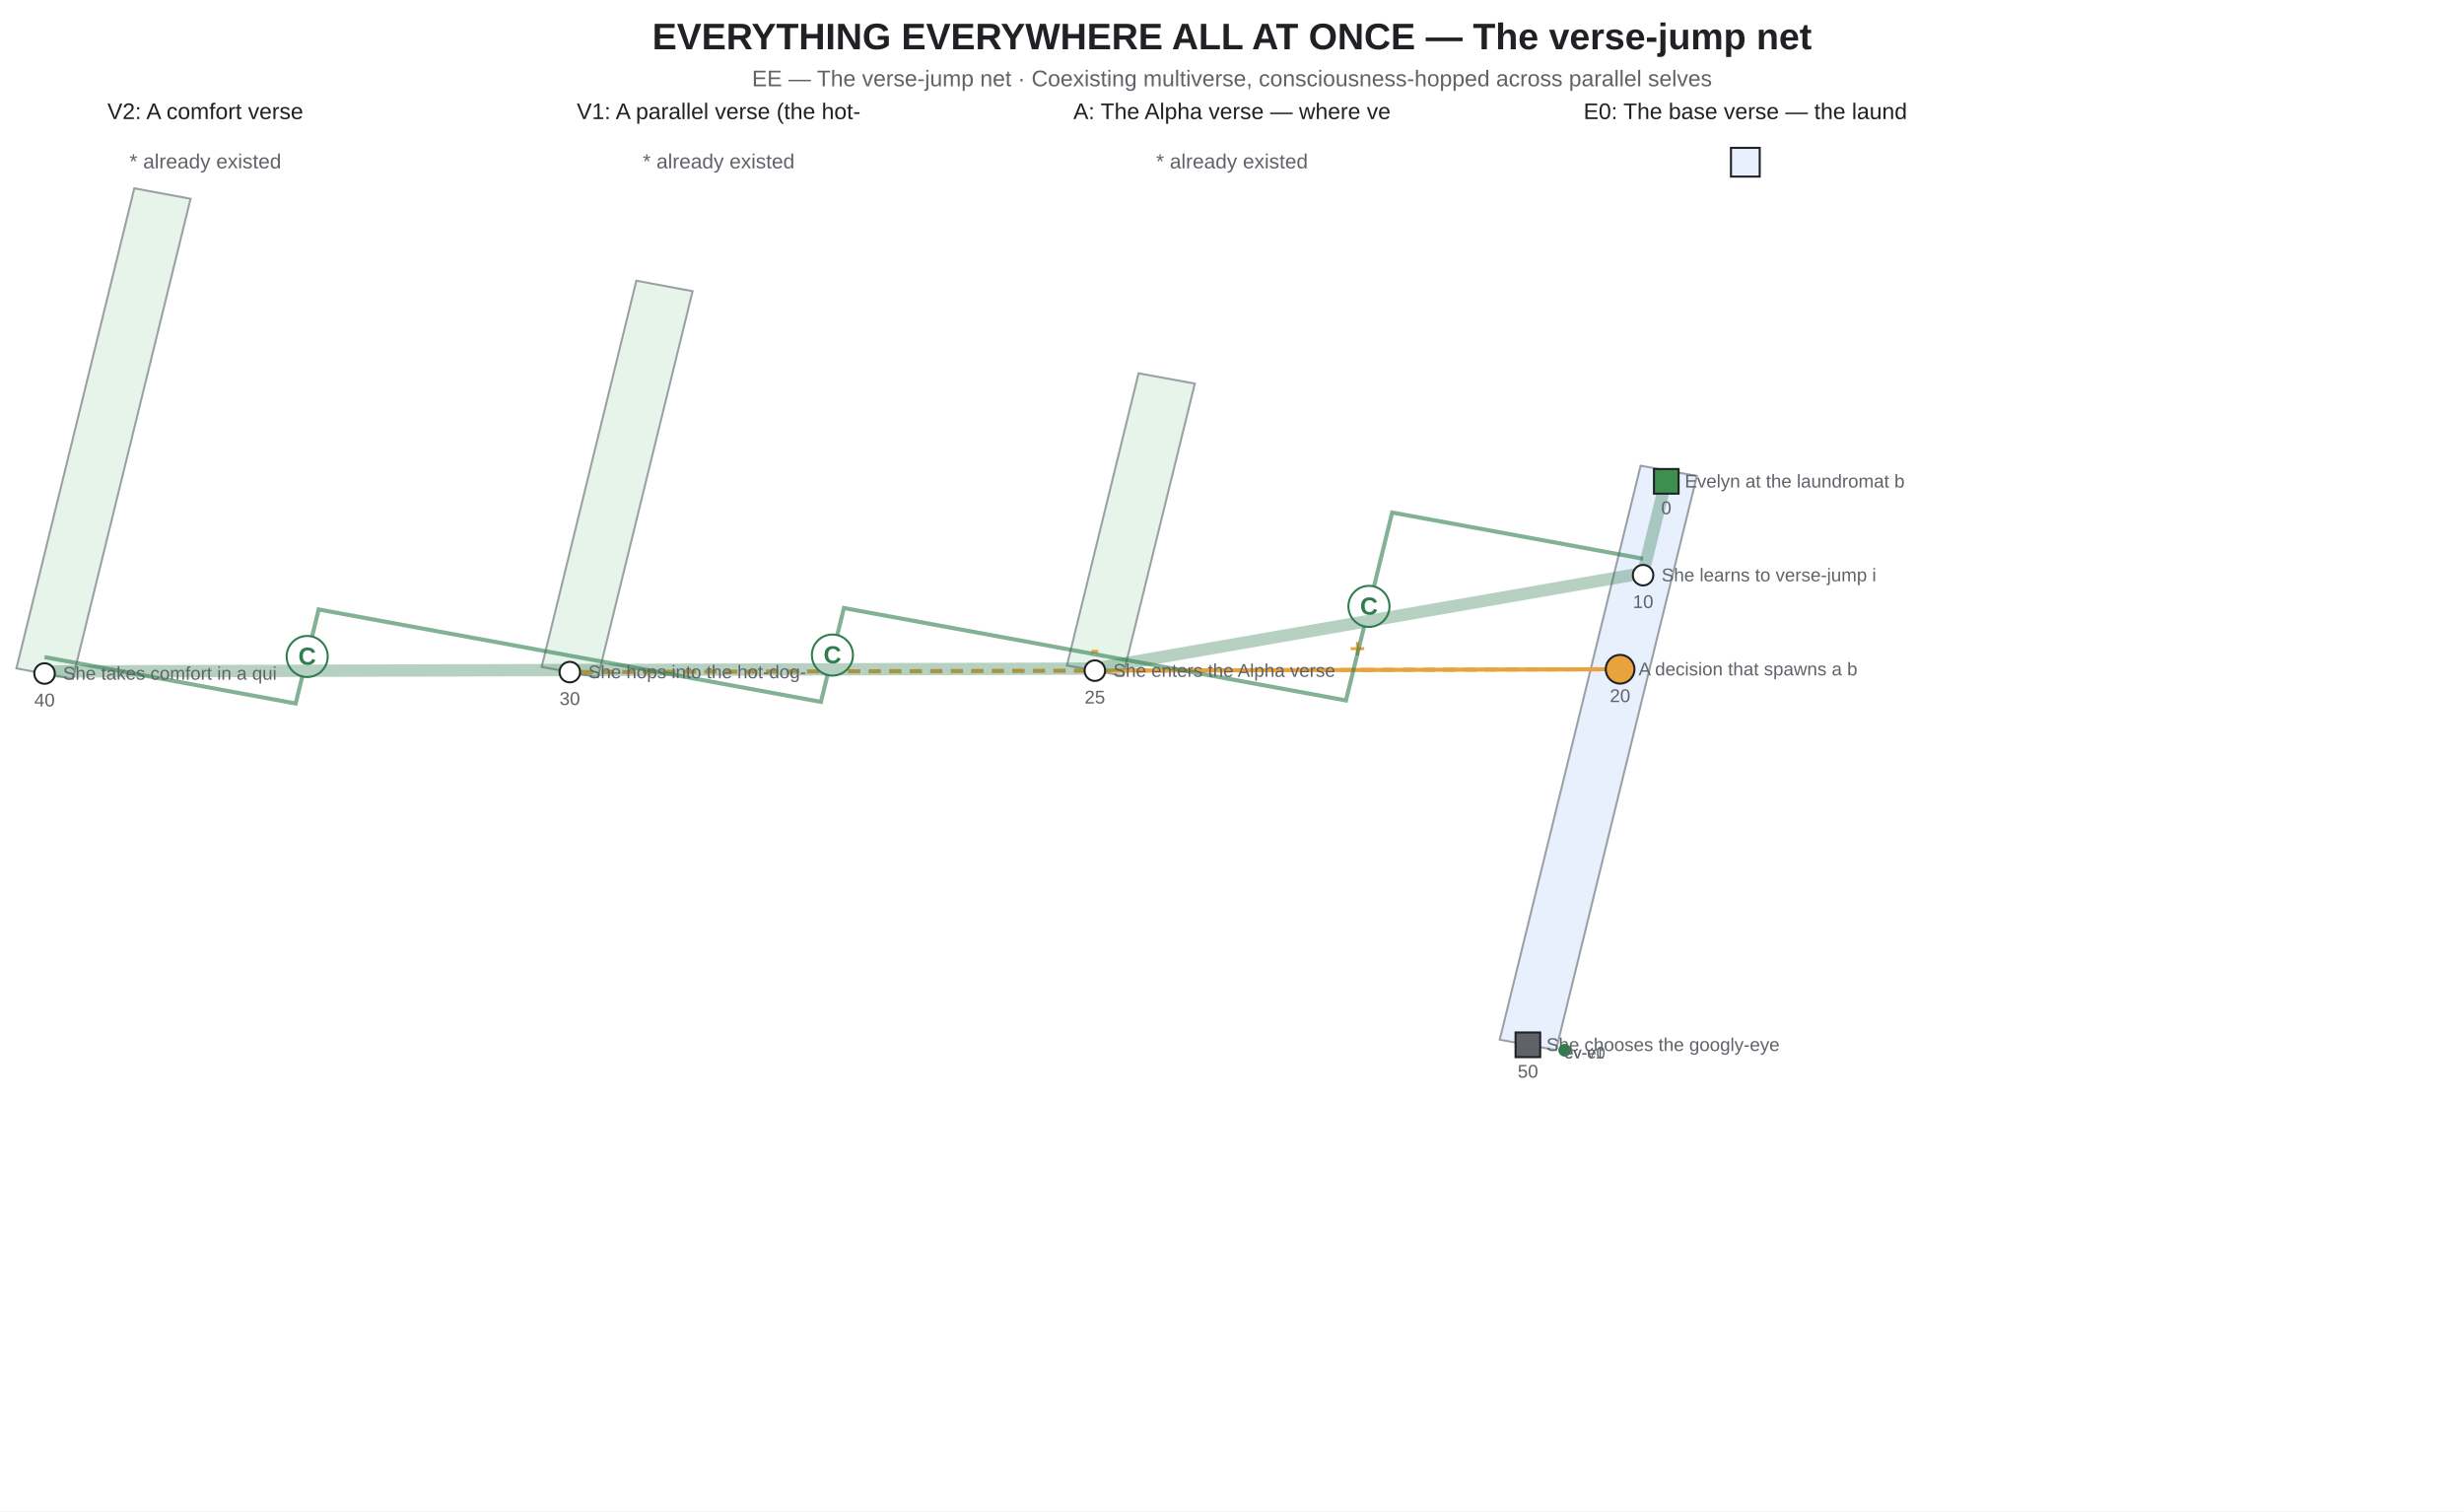
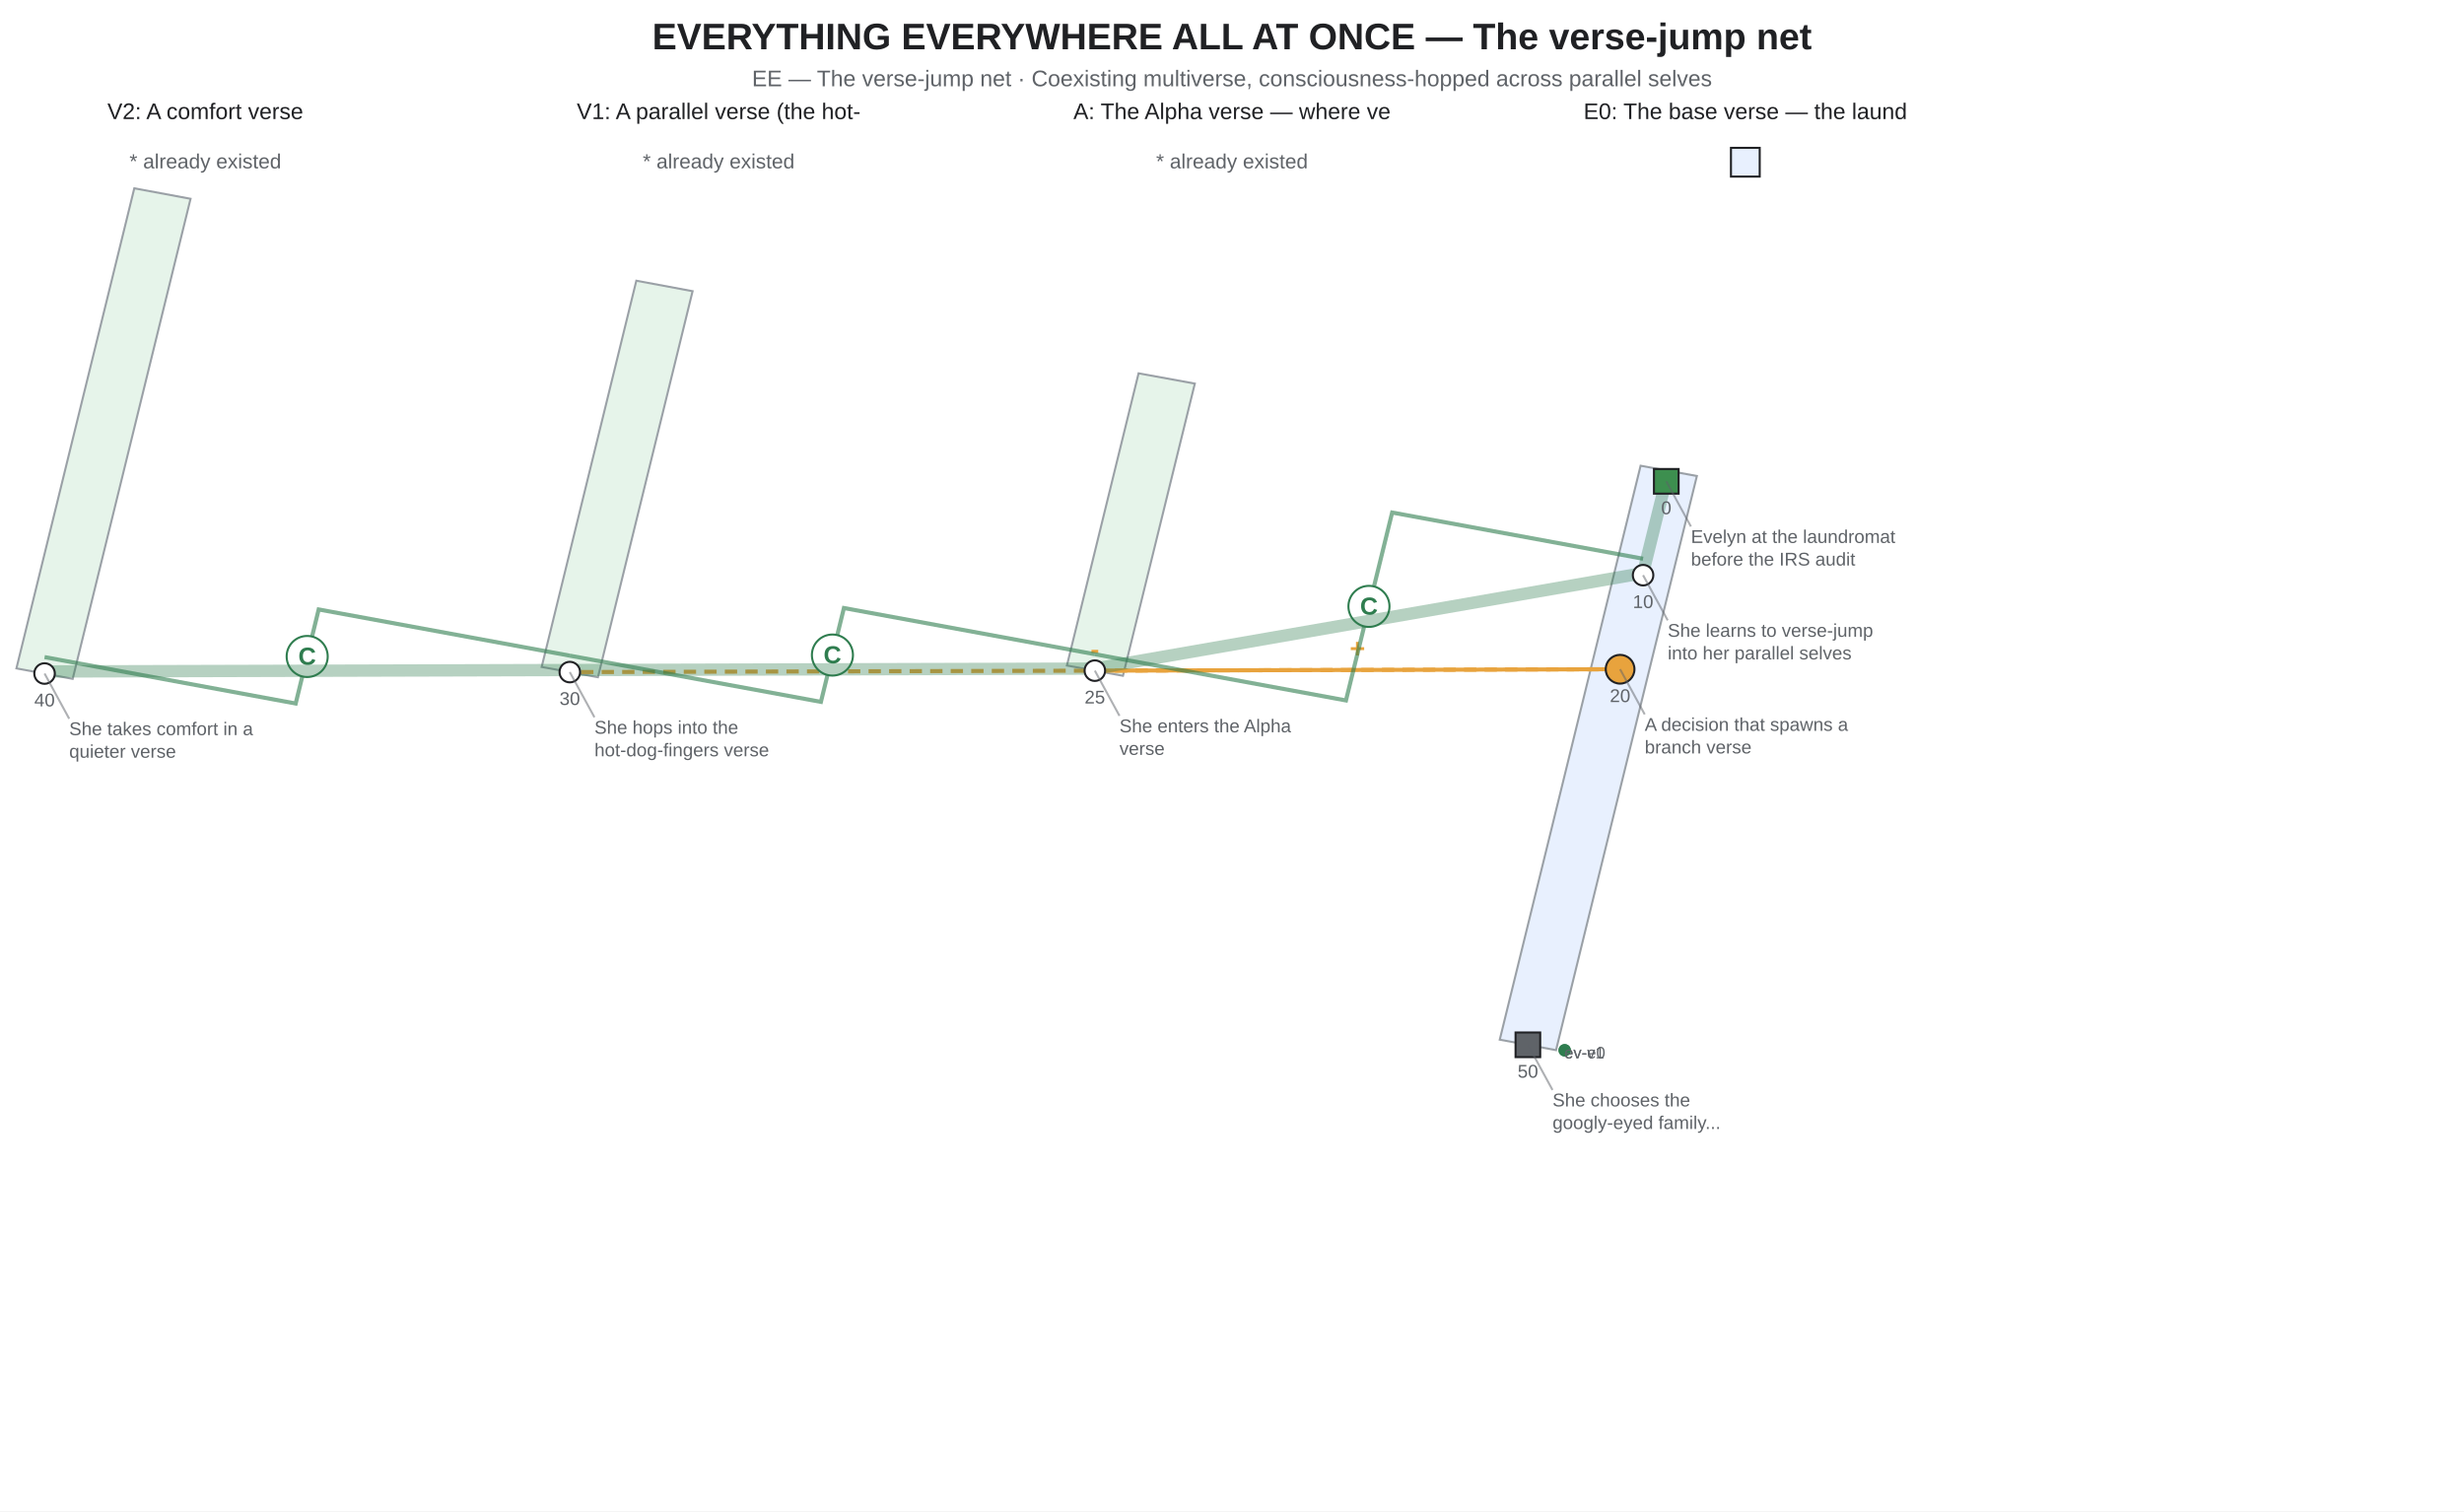
<svg xmlns="http://www.w3.org/2000/svg" width="1200" height="736" viewBox="0 0 1200 736" font-family="Arial, Helvetica, sans-serif">
  <rect width="1200" height="736" fill="#ffffff" />
  <g transform="translate(0,0)">
    <text x="600" y="24" text-anchor="middle" font-size="18" font-weight="bold" fill="#202124">EVERYTHING EVERYWHERE ALL AT ONCE — The verse-jump net</text>
    <text x="600" y="42" text-anchor="middle" font-size="11" fill="#5f6368">EE — The verse-jump net · Coexisting multiverse, consciousness-hopped across parallel selves</text>
    <line x1="812.7" y1="229.3" x2="744.1" y2="508.8" stroke="#9aa0a6" stroke-width="2" stroke-opacity="1.0" />
    <rect x="843.0" y="72.0" width="14" height="14" fill="#e8f0fe" stroke="#202124" />
    <text x="850.0" y="58.0" text-anchor="middle" font-size="11" fill="#202124">E0: The base verse — the laund</text>
    <polygon points="799.0,226.8 826.4,231.8 757.8,511.4 730.4,506.3" fill="#e8f0fe" stroke="#9aa0a6" stroke-width="1" />
    <line x1="568.2" y1="184.3" x2="533.2" y2="326.6" stroke="#9aa0a6" stroke-width="2" stroke-opacity="1.0" />
    <text x="600.0" y="82.0" text-anchor="middle" font-size="10" fill="#5f6368">* already existed</text>
    <text x="600.0" y="58.0" text-anchor="middle" font-size="11" fill="#202124">A: The Alpha verse — where ve</text>
    <polygon points="554.5,181.8 581.9,186.8 546.9,329.1 519.6,324.1" fill="#e6f4ea" stroke="#9aa0a6" stroke-width="1" />
    <line x1="323.6" y1="139.3" x2="277.5" y2="327.3" stroke="#9aa0a6" stroke-width="2" stroke-opacity="1.0" />
    <text x="350.0" y="82.0" text-anchor="middle" font-size="10" fill="#5f6368">* already existed</text>
    <text x="350.0" y="58.0" text-anchor="middle" font-size="11" fill="#202124">V1: A parallel verse (the hot-</text>
    <polygon points="309.9,136.7 337.3,141.8 291.2,329.8 263.8,324.8" fill="#e6f4ea" stroke="#9aa0a6" stroke-width="1" />
    <line x1="79.1" y1="94.2" x2="21.7" y2="328.0" stroke="#9aa0a6" stroke-width="2" stroke-opacity="1.0" />
    <text x="100.0" y="82.0" text-anchor="middle" font-size="10" fill="#5f6368">* already existed</text>
    <text x="100.0" y="58.0" text-anchor="middle" font-size="11" fill="#202124">V2: A comfort verse</text>
    <polygon points="65.4,91.7 92.8,96.8 35.4,330.6 8.0,325.5" fill="#e6f4ea" stroke="#9aa0a6" stroke-width="1" />
    <line x1="789.0" y1="325.9" x2="533.2" y2="326.6" stroke="#e8a33d" stroke-width="2" stroke-opacity="1.0" />
    <text x="661.1" y="320.2" text-anchor="middle" font-size="13" font-weight="bold" fill="#e8a33d">+</text>
    <line x1="789.0" y1="325.9" x2="277.5" y2="327.3" stroke="#e8a33d" stroke-width="2" stroke-dasharray="6,4" stroke-opacity="1.0" />
    <text x="533.2" y="320.6" text-anchor="middle" font-size="13" font-weight="bold" fill="#e8a33d">-</text>
    <polyline points="800.2,272.1 678.0,249.6 655.5,341.1 533.2,318.6" fill="none" stroke="#2f7d4f" stroke-width="2" stroke-opacity="0.6" />
    <circle cx="666.7" cy="295.3" r="10" fill="#ffffff" stroke="#2f7d4f" />
    <text x="666.7" y="299.3" text-anchor="middle" font-size="12" font-weight="bold" fill="#2f7d4f">C</text>
    <polyline points="533.2,318.6 411.0,296.1 399.8,341.8 277.5,319.3" fill="none" stroke="#2f7d4f" stroke-width="2" stroke-opacity="0.6" />
    <circle cx="405.4" cy="319.0" r="10" fill="#ffffff" stroke="#2f7d4f" />
    <text x="405.4" y="323.0" text-anchor="middle" font-size="12" font-weight="bold" fill="#2f7d4f">C</text>
    <polyline points="277.5,319.3 155.2,296.8 144.0,342.6 21.7,320.0" fill="none" stroke="#2f7d4f" stroke-width="2" stroke-opacity="0.6" />
    <circle cx="149.6" cy="319.7" r="10" fill="#ffffff" stroke="#2f7d4f" />
    <text x="149.6" y="323.7" text-anchor="middle" font-size="12" font-weight="bold" fill="#2f7d4f">C</text>
    <line x1="811.5" y1="233.4" x2="800.2" y2="279.1" stroke="#2f7d4f" stroke-width="6" stroke-opacity="0.35" stroke-linecap="round" />
    <line x1="533.2" y1="325.6" x2="533.2" y2="325.6" stroke="#2f7d4f" stroke-width="6" stroke-opacity="0.35" stroke-linecap="round" />
    <line x1="277.5" y1="326.3" x2="277.5" y2="326.3" stroke="#2f7d4f" stroke-width="6" stroke-opacity="0.35" stroke-linecap="round" />
    <line x1="21.7" y1="327.0" x2="21.7" y2="327.0" stroke="#2f7d4f" stroke-width="6" stroke-opacity="0.35" stroke-linecap="round" />
    <line x1="800.2" y1="279.1" x2="533.2" y2="325.6" stroke="#2f7d4f" stroke-width="6" stroke-opacity="0.35" stroke-linecap="round" />
    <line x1="533.2" y1="325.6" x2="277.5" y2="326.3" stroke="#2f7d4f" stroke-width="6" stroke-opacity="0.35" stroke-linecap="round" />
    <line x1="277.5" y1="326.3" x2="21.7" y2="327.0" stroke="#2f7d4f" stroke-width="6" stroke-opacity="0.35" stroke-linecap="round" />
    <rect x="805.5" y="228.4" width="12" height="12" fill="#3d8f4f" stroke="#202124" />
    <text x="811.5" y="250.4" text-anchor="middle" font-size="9" fill="#5f6368">0</text>
-     <text x="820.5" y="237.4" font-size="9" fill="#5f6368">Evelyn at the laundromat b</text>
    <circle cx="800.2" cy="280.1" r="5" fill="#ffffff" stroke="#202124" />
    <text x="800.2" y="296.1" text-anchor="middle" font-size="9" fill="#5f6368">10</text>
-     <text x="809.2" y="283.1" font-size="9" fill="#5f6368">She learns to verse-jump i</text>
    <circle cx="789.0" cy="325.9" r="7" fill="#e8a33d" stroke="#202124" />
    <text x="789.0" y="341.9" text-anchor="middle" font-size="9" fill="#5f6368">20</text>
-     <text x="798.0" y="328.9" font-size="9" fill="#5f6368">A decision that spawns a b</text>
    <circle cx="533.2" cy="326.6" r="5" fill="#ffffff" stroke="#202124" />
    <text x="533.2" y="342.6" text-anchor="middle" font-size="9" fill="#5f6368">25</text>
-     <text x="542.2" y="329.6" font-size="9" fill="#5f6368">She enters the Alpha verse</text>
    <circle cx="277.5" cy="327.3" r="5" fill="#ffffff" stroke="#202124" />
    <text x="277.5" y="343.3" text-anchor="middle" font-size="9" fill="#5f6368">30</text>
-     <text x="286.5" y="330.3" font-size="9" fill="#5f6368">She hops into the hot-dog-</text>
    <circle cx="21.7" cy="328.0" r="5" fill="#ffffff" stroke="#202124" />
    <text x="21.7" y="344.0" text-anchor="middle" font-size="9" fill="#5f6368">40</text>
-     <text x="30.7" y="331.0" font-size="9" fill="#5f6368">She takes comfort in a qui</text>
    <rect x="738.1" y="502.8" width="12" height="12" fill="#5f6368" stroke="#202124" />
    <text x="744.1" y="524.8" text-anchor="middle" font-size="9" fill="#5f6368">50</text>
-     <text x="753.1" y="511.8" font-size="9" fill="#5f6368">She chooses the googly-eye</text>
    <text x="757.8" y="515.4" font-size="14" font-weight="bold" fill="#2f7d4f">●</text>
    <text x="761.8" y="515.4" font-size="8" fill="#5f6368">ev-e0</text>
    <text x="757.8" y="515.4" font-size="14" font-weight="bold" fill="#2f7d4f">●</text>
    <text x="761.8" y="515.4" font-size="8" fill="#5f6368">ev-v1</text>
+     <line x1="811.5" y1="234.4" x2="823.5" y2="256.4" stroke="#5f6368" stroke-width="1" stroke-opacity="0.5" />
+     <text x="823.5" y="264.4" font-size="9" fill="#5f6368">Evelyn at the laundromat</text>
+     <text x="823.5" y="275.4" font-size="9" fill="#5f6368">before the IRS audit</text>
+     <line x1="800.2" y1="280.1" x2="812.2" y2="302.1" stroke="#5f6368" stroke-width="1" stroke-opacity="0.5" />
+     <text x="812.2" y="310.1" font-size="9" fill="#5f6368">She learns to verse-jump</text>
+     <text x="812.2" y="321.1" font-size="9" fill="#5f6368">into her parallel selves</text>
+     <line x1="789.0" y1="325.9" x2="801.0" y2="347.9" stroke="#5f6368" stroke-width="1" stroke-opacity="0.5" />
+     <text x="801.0" y="355.9" font-size="9" fill="#5f6368">A decision that spawns a</text>
+     <text x="801.0" y="366.9" font-size="9" fill="#5f6368">branch verse</text>
+     <line x1="533.2" y1="326.6" x2="545.2" y2="348.6" stroke="#5f6368" stroke-width="1" stroke-opacity="0.5" />
+     <text x="545.2" y="356.6" font-size="9" fill="#5f6368">She enters the Alpha</text>
+     <text x="545.2" y="367.6" font-size="9" fill="#5f6368">verse</text>
+     <line x1="277.5" y1="327.3" x2="289.5" y2="349.3" stroke="#5f6368" stroke-width="1" stroke-opacity="0.5" />
+     <text x="289.5" y="357.3" font-size="9" fill="#5f6368">She hops into the</text>
+     <text x="289.5" y="368.3" font-size="9" fill="#5f6368">hot-dog-fingers verse</text>
+     <line x1="21.7" y1="328.0" x2="33.7" y2="350.0" stroke="#5f6368" stroke-width="1" stroke-opacity="0.5" />
+     <text x="33.7" y="358.0" font-size="9" fill="#5f6368">She takes comfort in a</text>
+     <text x="33.7" y="369.0" font-size="9" fill="#5f6368">quieter verse</text>
+     <line x1="744.1" y1="508.8" x2="756.1" y2="530.8" stroke="#5f6368" stroke-width="1" stroke-opacity="0.5" />
+     <text x="756.1" y="538.8" font-size="9" fill="#5f6368">She chooses the</text>
+     <text x="756.1" y="549.8" font-size="9" fill="#5f6368">googly-eyed family...</text>
  </g>
</svg>
